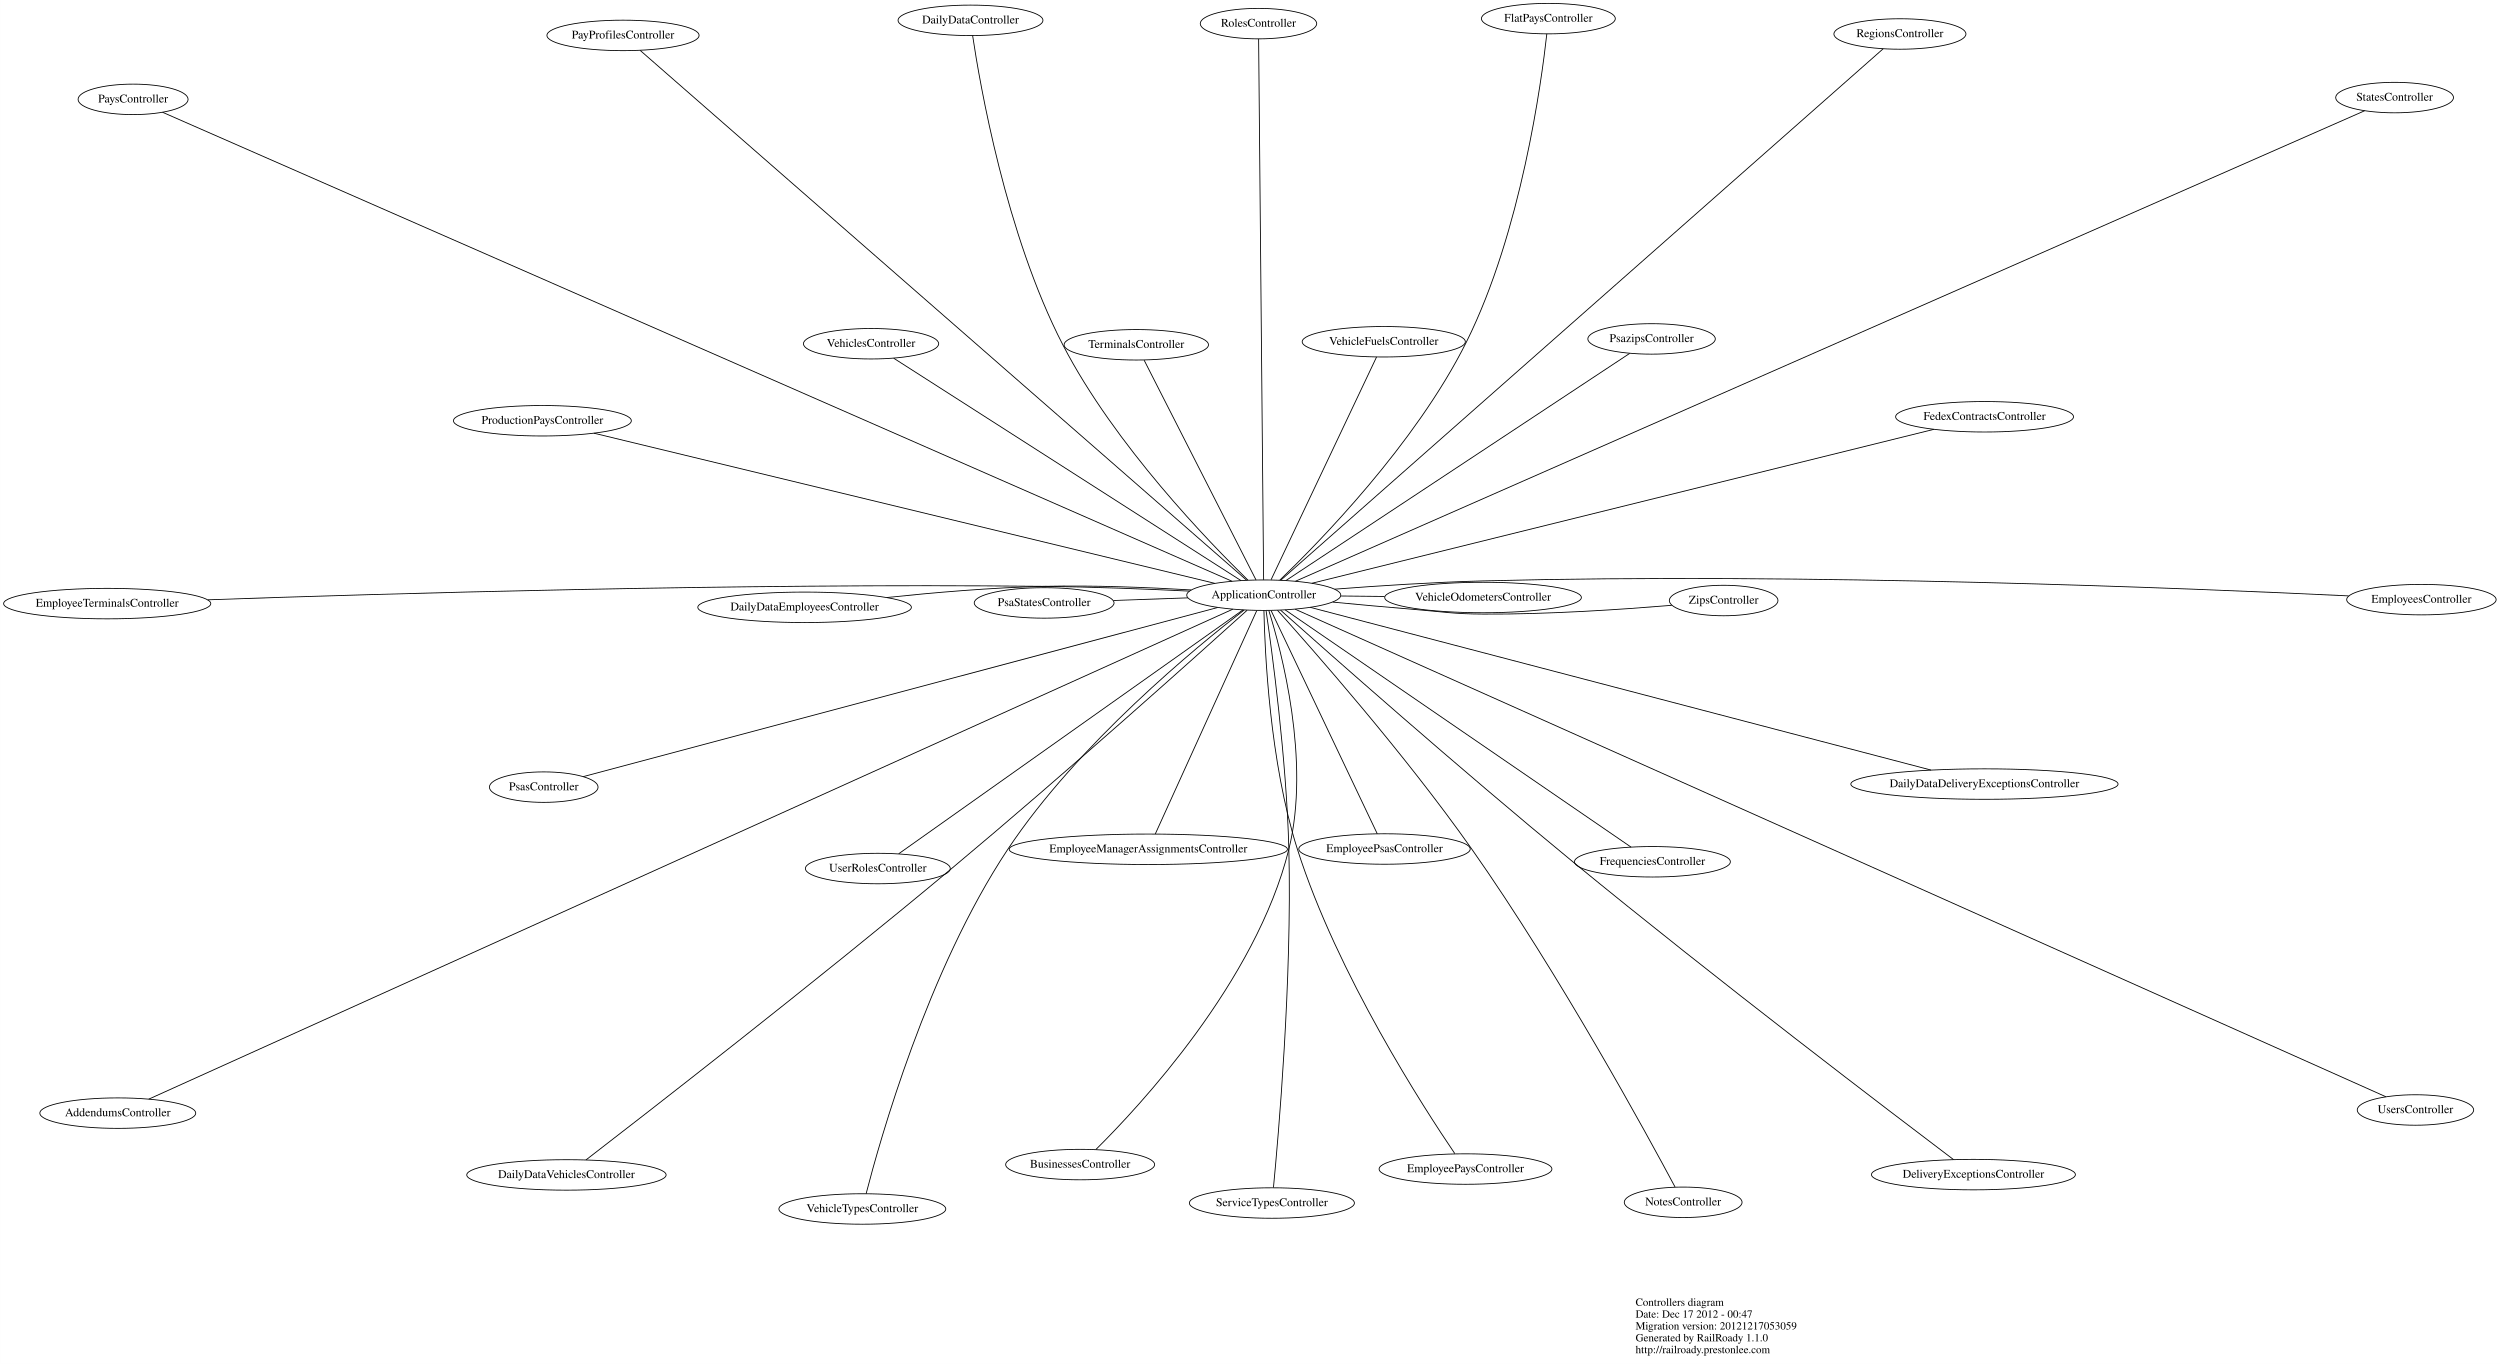
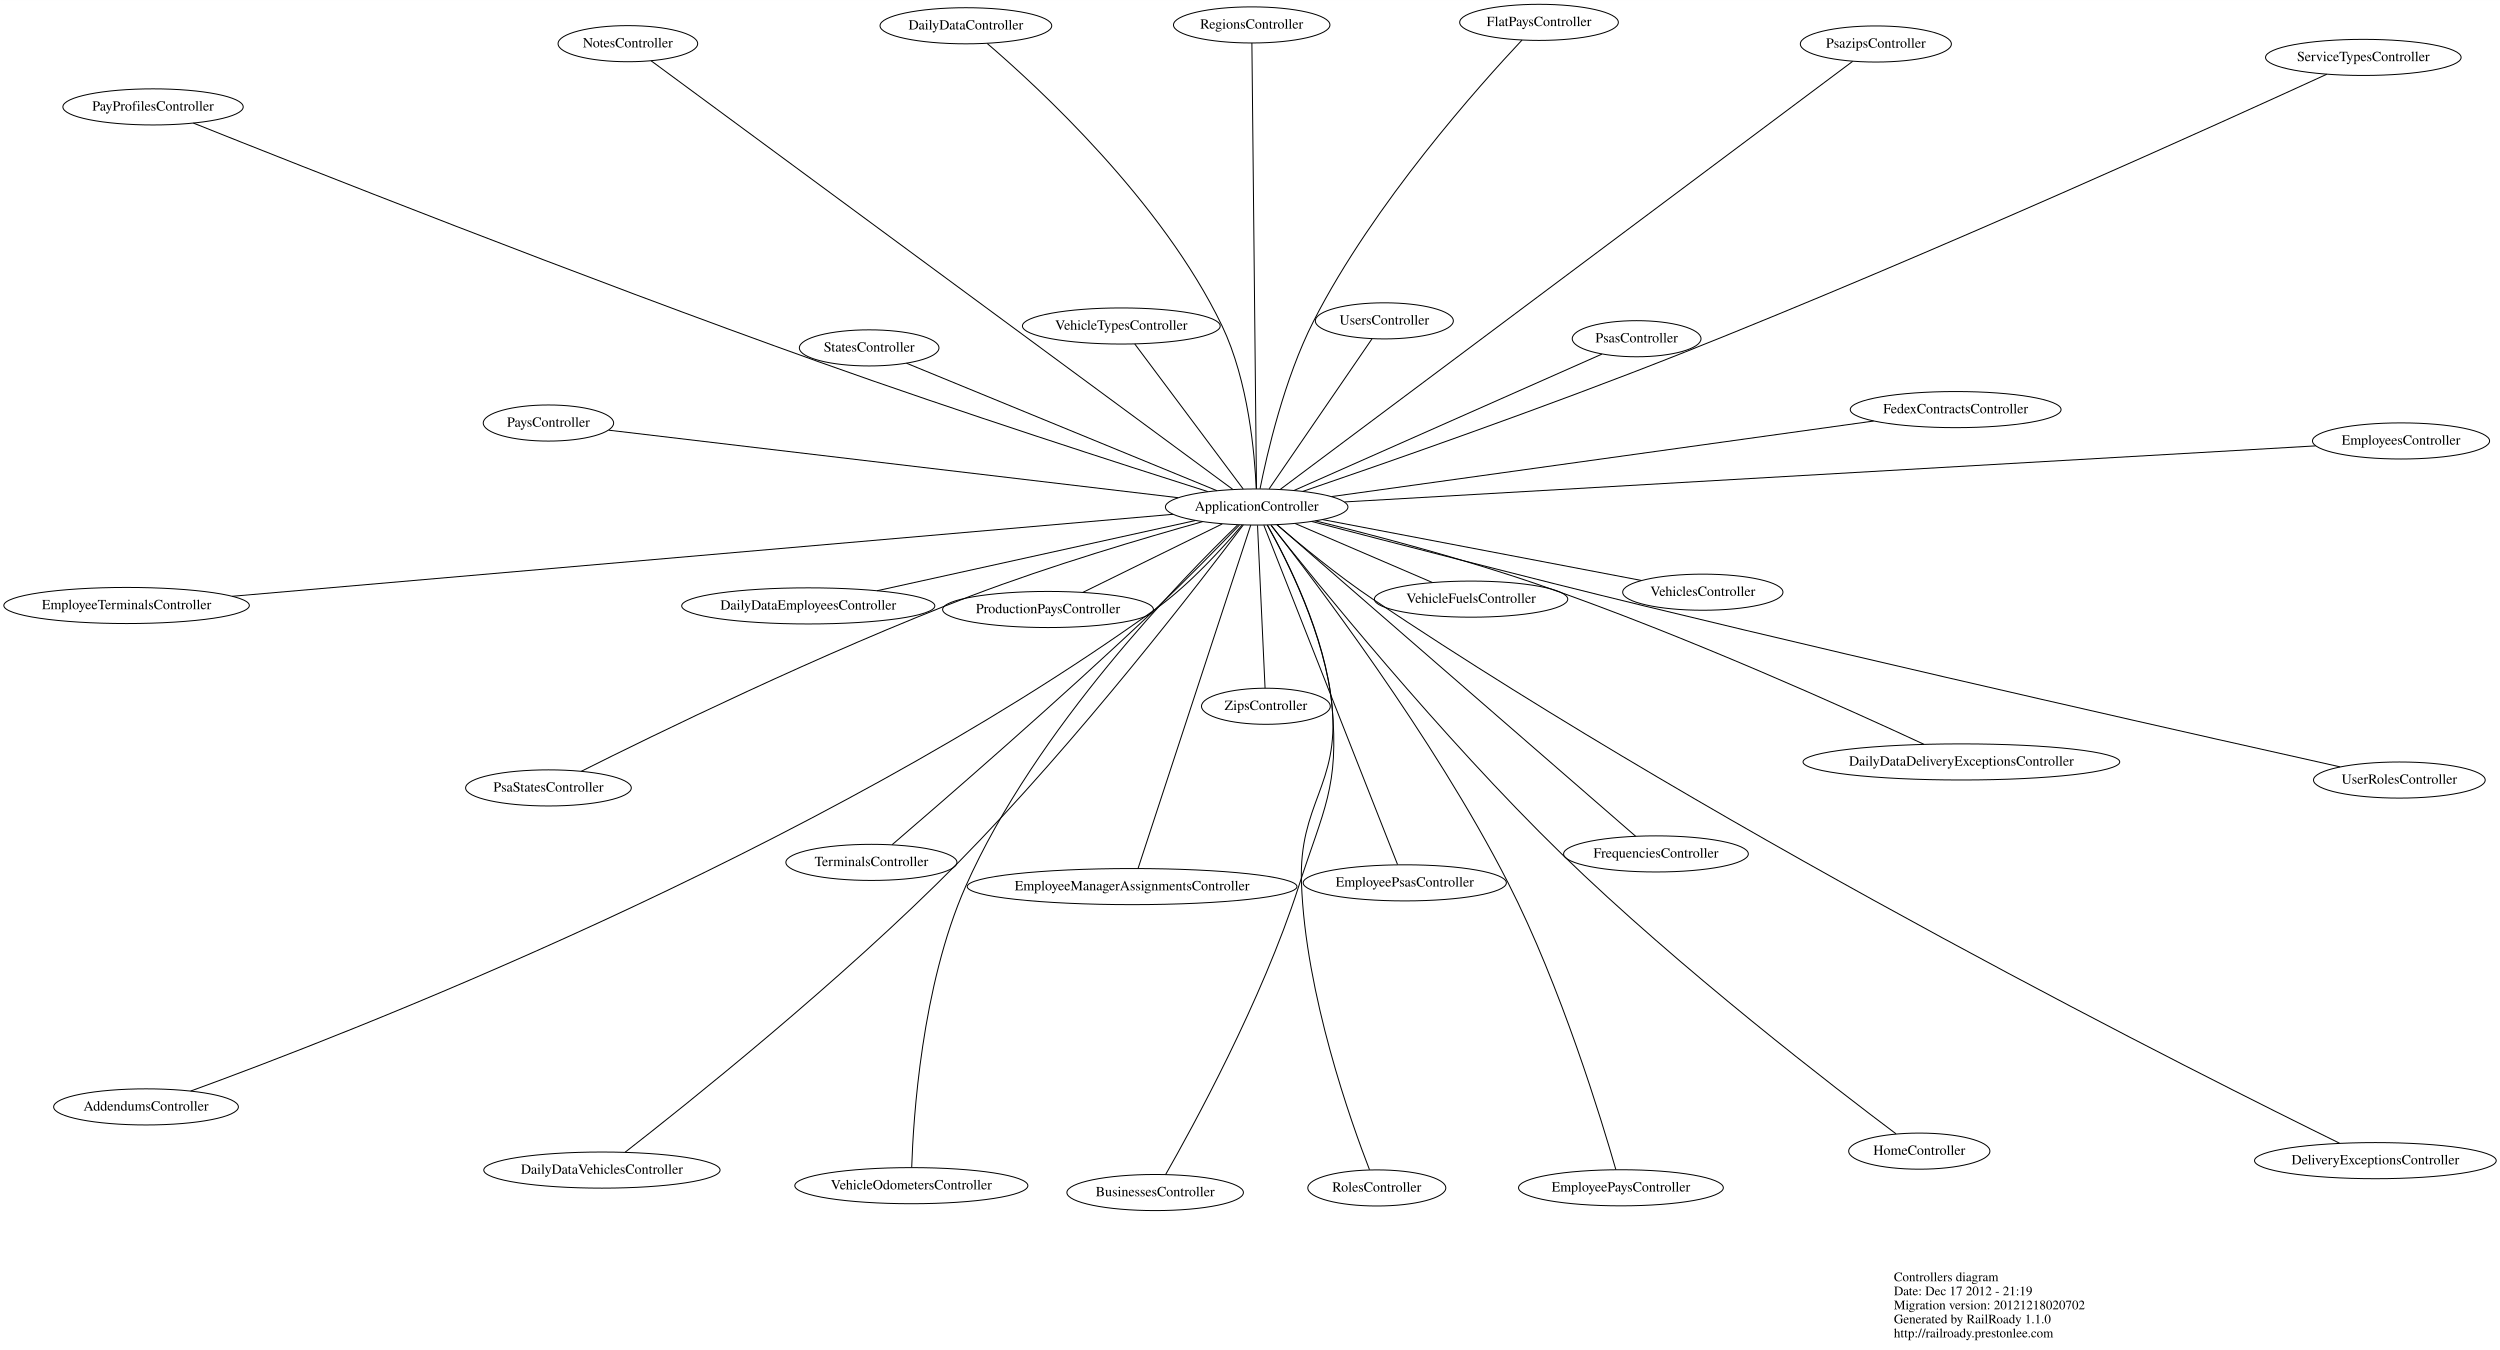
- <svg xmlns="http://www.w3.org/2000/svg" width="2953pt" height="1610pt" viewBox="0.00 0.00 2952.87 1610.44">
-   <g id="graph0" class="graph" transform="scale(1 1) rotate(0) translate(4 1606.44)">
-     <polygon fill="white" stroke="white" points="-4,5 -4,-1606.44 2949.87,-1606.44 2949.87,5 -4,5" />
+ <svg xmlns="http://www.w3.org/2000/svg" width="2492pt" height="1345pt" viewBox="0.00 0.00 2492.23 1344.54">
+   <g id="graph0" class="graph" transform="scale(1 1) rotate(0) translate(4 1340.54)">
+     <polygon fill="white" stroke="white" points="-4,5 -4,-1340.54 2489.23,-1340.54 2489.23,5 -4,5" />
    <g id="node1" class="node">
-       <text text-anchor="start" x="1928" y="-63.6" font-family="Times,serif" font-size="13.00">Controllers diagram</text>
-       <text text-anchor="start" x="1928" y="-49.6" font-family="Times,serif" font-size="13.00">Date: Dec 17 2012 - 00:47</text>
-       <text text-anchor="start" x="1928" y="-35.6" font-family="Times,serif" font-size="13.00">Migration version: 20121217053059</text>
-       <text text-anchor="start" x="1928" y="-21.6" font-family="Times,serif" font-size="13.00">Generated by RailRoady 1.1.0</text>
-       <text text-anchor="start" x="1928" y="-7.6" font-family="Times,serif" font-size="13.00">http://railroady.prestonlee.com</text>
+       <text text-anchor="start" x="1884" y="-63.6" font-family="Times,serif" font-size="13.00">Controllers diagram</text>
+       <text text-anchor="start" x="1884" y="-49.6" font-family="Times,serif" font-size="13.00">Date: Dec 17 2012 - 21:19</text>
+       <text text-anchor="start" x="1884" y="-35.6" font-family="Times,serif" font-size="13.00">Migration version: 20121218020702</text>
+       <text text-anchor="start" x="1884" y="-21.6" font-family="Times,serif" font-size="13.00">Generated by RailRoady 1.1.0</text>
+       <text text-anchor="start" x="1884" y="-7.6" font-family="Times,serif" font-size="13.00">http://railroady.prestonlee.com</text>
    </g>
    <g id="node2" class="node">
-       <ellipse fill="none" stroke="black" cx="134.696" cy="-291.243" rx="92.084" ry="18" />
-       <text text-anchor="middle" x="134.696" y="-287.543" font-family="Times,serif" font-size="14.00">AddendumsController</text>
+       <ellipse fill="none" stroke="black" cx="141.564" cy="-237.369" rx="92.084" ry="18" />
+       <text text-anchor="middle" x="141.564" y="-233.669" font-family="Times,serif" font-size="14.00">AddendumsController</text>
    </g>
    <g id="node3" class="node">
-       <ellipse fill="none" stroke="black" cx="1488.69" cy="-903.221" rx="90.984" ry="18" />
-       <text text-anchor="middle" x="1488.69" y="-899.521" font-family="Times,serif" font-size="14.00">ApplicationController</text>
+       <ellipse fill="none" stroke="black" cx="1248.77" cy="-835.399" rx="90.984" ry="18" />
+       <text text-anchor="middle" x="1248.77" y="-831.699" font-family="Times,serif" font-size="14.00">ApplicationController</text>
    </g>
    <g id="edge1" class="edge">
-       <path fill="none" stroke="black" d="M1452.13,-886.694C1259.5,-799.63 364.028,-394.896 171.303,-307.788" />
+       <path fill="none" stroke="black" d="M1234.17,-817.373C1215.74,-795.459 1182.25,-758.322 1147.64,-733.415 808.999,-489.679 332.504,-306.472 186.092,-253.197" />
    </g>
    <g id="node4" class="node">
-       <ellipse fill="none" stroke="black" cx="1271.75" cy="-230.467" rx="87.985" ry="18" />
-       <text text-anchor="middle" x="1271.75" y="-226.767" font-family="Times,serif" font-size="14.00">BusinessesController</text>
+       <ellipse fill="none" stroke="black" cx="1147.56" cy="-152" rx="87.985" ry="18" />
+       <text text-anchor="middle" x="1147.56" y="-148.3" font-family="Times,serif" font-size="14.00">BusinessesController</text>
    </g>
    <g id="edge2" class="edge">
-       <path fill="none" stroke="black" d="M1494.72,-884.977C1509.46,-837.671 1544.25,-707.462 1518.34,-602.995 1479.5,-446.415 1340.98,-298.351 1290.41,-248.332" />
+       <path fill="none" stroke="black" d="M1259.47,-817.337C1278.68,-783.407 1317.6,-707.222 1323.9,-636.958 1331.17,-555.967 1315.48,-534.473 1290.61,-457.051 1253.95,-342.881 1184.27,-215.947 1157.97,-169.903" />
    </g>
    <g id="node5" class="node">
-       <ellipse fill="none" stroke="black" cx="1142.2" cy="-1582.4" rx="85.585" ry="18" />
-       <text text-anchor="middle" x="1142.2" y="-1578.7" font-family="Times,serif" font-size="14.00">DailyDataController</text>
+       <ellipse fill="none" stroke="black" cx="958.883" cy="-1315.14" rx="85.585" ry="18" />
+       <text text-anchor="middle" x="958.883" y="-1311.44" font-family="Times,serif" font-size="14.00">DailyDataController</text>
    </g>
    <g id="edge3" class="edge">
-       <path fill="none" stroke="black" d="M1469.94,-921.051C1425.43,-964.405 1312.53,-1080.51 1251.35,-1198.95 1183.84,-1329.62 1153.2,-1507.57 1144.73,-1564.27" />
+       <path fill="none" stroke="black" d="M1248.33,-853.526C1246.89,-887.185 1240.69,-960.924 1214.22,-1016.04 1154.51,-1140.36 1030.05,-1254.71 980.202,-1297.42" />
    </g>
    <g id="node6" class="node">
-       <ellipse fill="none" stroke="black" cx="2340.2" cy="-680.033" rx="157.872" ry="18" />
-       <text text-anchor="middle" x="2340.2" y="-676.333" font-family="Times,serif" font-size="14.00">DailyDataDeliveryExceptionsController</text>
+       <ellipse fill="none" stroke="black" cx="1951.29" cy="-581.261" rx="157.872" ry="18" />
+       <text text-anchor="middle" x="1951.29" y="-577.561" font-family="Times,serif" font-size="14.00">DailyDataDeliveryExceptionsController</text>
    </g>
    <g id="edge4" class="edge">
-       <path fill="none" stroke="black" d="M1543.58,-888.835C1694.74,-849.213 2116.55,-738.654 2277.08,-696.577" />
+       <path fill="none" stroke="black" d="M1307.31,-821.583C1364.9,-807.449 1455.01,-783.872 1531.19,-757.507 1675.63,-707.52 1841.39,-632.569 1913.98,-598.828" />
    </g>
    <g id="node7" class="node">
-       <ellipse fill="none" stroke="black" cx="946.179" cy="-888.883" rx="126.178" ry="18" />
-       <text text-anchor="middle" x="946.179" y="-885.183" font-family="Times,serif" font-size="14.00">DailyDataEmployeesController</text>
+       <ellipse fill="none" stroke="black" cx="801.75" cy="-736.812" rx="126.178" ry="18" />
+       <text text-anchor="middle" x="801.75" y="-733.112" font-family="Times,serif" font-size="14.00">DailyDataEmployeesController</text>
    </g>
    <g id="edge5" class="edge">
-       <path fill="none" stroke="black" d="M1403.04,-909.412C1352.43,-912.384 1287.08,-915.033 1229,-913.662 1167.04,-912.199 1097.71,-906.194 1043.2,-900.463" />
+       <path fill="none" stroke="black" d="M1187.55,-821.898C1104.58,-803.599 956.863,-771.021 870.276,-751.925" />
    </g>
    <g id="node8" class="node">
-       <ellipse fill="none" stroke="black" cx="664.79" cy="-218.233" rx="117.779" ry="18" />
-       <text text-anchor="middle" x="664.79" y="-214.533" font-family="Times,serif" font-size="14.00">DailyDataVehiclesController</text>
+       <ellipse fill="none" stroke="black" cx="596.054" cy="-174.386" rx="117.779" ry="18" />
+       <text text-anchor="middle" x="596.054" y="-170.686" font-family="Times,serif" font-size="14.00">DailyDataVehiclesController</text>
    </g>
    <g id="edge6" class="edge">
-       <path fill="none" stroke="black" d="M1469,-885.391C1414.36,-836.043 1255.92,-693.819 1120.1,-580.434 957.27,-444.496 755.199,-287.852 687.837,-235.947" />
+       <path fill="none" stroke="black" d="M1235.46,-817.592C1195.25,-764.214 1070.42,-601.784 951.457,-481.167 834.41,-362.488 677.572,-237.652 619.206,-192.229" />
    </g>
    <g id="node9" class="node">
-       <ellipse fill="none" stroke="black" cx="2327.19" cy="-218.617" rx="120.479" ry="18" />
-       <text text-anchor="middle" x="2327.19" y="-214.917" font-family="Times,serif" font-size="14.00">DeliveryExceptionsController</text>
+       <ellipse fill="none" stroke="black" cx="2363.99" cy="-183.793" rx="120.479" ry="18" />
+       <text text-anchor="middle" x="2363.99" y="-180.093" font-family="Times,serif" font-size="14.00">DeliveryExceptionsController</text>
    </g>
    <g id="edge7" class="edge">
-       <path fill="none" stroke="black" d="M1508.6,-885.451C1563.1,-836.918 1719.69,-698.386 1854.02,-588.111 2023.6,-448.905 2234.22,-288.805 2303.73,-236.292" />
+       <path fill="none" stroke="black" d="M1268.95,-817.746C1291.51,-798.418 1329.49,-767.036 1364.7,-743.431 1724.76,-502.057 2196.24,-265.947 2328.27,-201.17" />
    </g>
    <g id="node10" class="node">
-       <ellipse fill="none" stroke="black" cx="1352.3" cy="-602.979" rx="164.371" ry="18" />
-       <text text-anchor="middle" x="1352.3" y="-599.279" font-family="Times,serif" font-size="14.00">EmployeeManagerAssignmentsController</text>
+       <ellipse fill="none" stroke="black" cx="1124.58" cy="-456.998" rx="164.371" ry="18" />
+       <text text-anchor="middle" x="1124.58" y="-453.298" font-family="Times,serif" font-size="14.00">EmployeeManagerAssignmentsController</text>
    </g>
    <g id="edge8" class="edge">
-       <path fill="none" stroke="black" d="M1480.37,-884.892C1455.96,-831.163 1384.79,-674.489 1360.52,-621.069" />
+       <path fill="none" stroke="black" d="M1242.86,-817.403C1221.94,-753.659 1151.5,-539.023 1130.52,-475.105" />
    </g>
    <g id="node11" class="node">
-       <ellipse fill="none" stroke="black" cx="1727.06" cy="-225.174" rx="102.082" ry="18" />
-       <text text-anchor="middle" x="1727.06" y="-221.474" font-family="Times,serif" font-size="14.00">EmployeePaysController</text>
+       <ellipse fill="none" stroke="black" cx="1611.89" cy="-156.727" rx="102.082" ry="18" />
+       <text text-anchor="middle" x="1611.89" y="-153.027" font-family="Times,serif" font-size="14.00">EmployeePaysController</text>
    </g>
    <g id="edge9" class="edge">
-       <path fill="none" stroke="black" d="M1488.89,-885.166C1489.88,-837.778 1495.6,-706.393 1528.37,-603.264 1575.42,-455.209 1678.53,-296.267 1714.43,-243.412" />
+       <path fill="none" stroke="black" d="M1263.19,-817.261C1304.47,-764.707 1424.86,-606.782 1499.4,-460.765 1552.24,-357.251 1593.03,-222.906 1606.83,-174.823" />
    </g>
    <g id="node12" class="node">
-       <ellipse fill="none" stroke="black" cx="1631.36" cy="-603.316" rx="101.282" ry="18" />
-       <text text-anchor="middle" x="1631.36" y="-599.616" font-family="Times,serif" font-size="14.00">EmployeePsasController</text>
+       <ellipse fill="none" stroke="black" cx="1396.41" cy="-460.72" rx="101.282" ry="18" />
+       <text text-anchor="middle" x="1396.41" y="-457.02" font-family="Times,serif" font-size="14.00">EmployeePsasController</text>
    </g>
    <g id="edge10" class="edge">
-       <path fill="none" stroke="black" d="M1497.4,-884.912C1522.93,-831.244 1597.38,-674.746 1622.76,-621.385" />
+       <path fill="none" stroke="black" d="M1255.89,-817.328C1280.83,-754.032 1364.09,-542.744 1389.19,-479.049" />
    </g>
    <g id="node13" class="node">
-       <ellipse fill="none" stroke="black" cx="122.189" cy="-893.277" rx="122.379" ry="18" />
-       <text text-anchor="middle" x="122.189" y="-889.577" font-family="Times,serif" font-size="14.00">EmployeeTerminalsController</text>
+       <ellipse fill="none" stroke="black" cx="122.189" cy="-737.224" rx="122.379" ry="18" />
+       <text text-anchor="middle" x="122.189" y="-733.524" font-family="Times,serif" font-size="14.00">EmployeeTerminalsController</text>
    </g>
    <g id="edge11" class="edge">
-       <path fill="none" stroke="black" d="M1400.98,-908.024C1350.66,-910.458 1286.3,-913.033 1229,-913.662 869.154,-917.611 443.566,-904.877 240.931,-897.753" />
+       <path fill="none" stroke="black" d="M1165.47,-828.14C963.889,-810.574 450.032,-765.794 227.538,-746.405" />
    </g>
    <g id="node14" class="node">
-       <ellipse fill="none" stroke="black" cx="2856.48" cy="-897.964" rx="88.284" ry="18" />
-       <text text-anchor="middle" x="2856.48" y="-894.264" font-family="Times,serif" font-size="14.00">EmployeesController</text>
+       <ellipse fill="none" stroke="black" cx="2389.57" cy="-901.255" rx="88.284" ry="18" />
+       <text text-anchor="middle" x="2389.57" y="-897.555" font-family="Times,serif" font-size="14.00">EmployeesController</text>
    </g>
    <g id="edge12" class="edge">
-       <path fill="none" stroke="black" d="M1572.42,-910.331C1622.98,-914.211 1688.71,-918.532 1747.15,-920.069 2128.66,-930.102 2584.09,-911.365 2770.52,-902.381" />
+       <path fill="none" stroke="black" d="M1336.39,-840.457C1549.65,-852.769 2093.64,-884.172 2304.37,-896.337" />
    </g>
    <g id="node15" class="node">
-       <ellipse fill="none" stroke="black" cx="2340.35" cy="-1114.01" rx="105.082" ry="18" />
-       <text text-anchor="middle" x="2340.35" y="-1110.31" font-family="Times,serif" font-size="14.00">FedexContractsController</text>
+       <ellipse fill="none" stroke="black" cx="1945.58" cy="-932.511" rx="105.082" ry="18" />
+       <text text-anchor="middle" x="1945.58" y="-928.811" font-family="Times,serif" font-size="14.00">FedexContractsController</text>
    </g>
    <g id="edge13" class="edge">
-       <path fill="none" stroke="black" d="M1545.56,-917.297C1699.48,-955.393 2123.18,-1060.26 2280.51,-1099.2" />
+       <path fill="none" stroke="black" d="M1323.34,-845.792C1454.91,-864.128 1727.23,-902.08 1863.77,-921.11" />
    </g>
    <g id="node16" class="node">
-       <ellipse fill="none" stroke="black" cx="1824.96" cy="-1584.44" rx="79.087" ry="18" />
-       <text text-anchor="middle" x="1824.96" y="-1580.74" font-family="Times,serif" font-size="14.00">FlatPaysController</text>
+       <ellipse fill="none" stroke="black" cx="1530.23" cy="-1318.54" rx="79.087" ry="18" />
+       <text text-anchor="middle" x="1530.23" y="-1314.84" font-family="Times,serif" font-size="14.00">FlatPaysController</text>
    </g>
    <g id="edge14" class="edge">
-       <path fill="none" stroke="black" d="M1507.51,-920.851C1552.71,-964.269 1668.11,-1081.66 1728.28,-1202.68 1792.96,-1332.78 1816.88,-1509.93 1823.13,-1566.39" />
+       <path fill="none" stroke="black" d="M1252.13,-853.571C1258.92,-887.721 1276.16,-963.215 1305.54,-1020.78 1365.43,-1138.17 1472.09,-1257.09 1513.31,-1300.92" />
    </g>
    <g id="node17" class="node">
-       <ellipse fill="none" stroke="black" cx="1947.91" cy="-588.226" rx="92.084" ry="18" />
-       <text text-anchor="middle" x="1947.91" y="-584.526" font-family="Times,serif" font-size="14.00">FrequenciesController</text>
+       <ellipse fill="none" stroke="black" cx="1646.81" cy="-489.567" rx="92.084" ry="18" />
+       <text text-anchor="middle" x="1646.81" y="-485.867" font-family="Times,serif" font-size="14.00">FrequenciesController</text>
    </g>
    <g id="edge15" class="edge">
-       <path fill="none" stroke="black" d="M1514.04,-885.837C1594.32,-830.765 1842.47,-660.554 1922.64,-605.556" />
+       <path fill="none" stroke="black" d="M1269.05,-817.774C1337.33,-758.449 1558.35,-566.428 1626.57,-507.156" />
    </g>
    <g id="node18" class="node">
-       <ellipse fill="none" stroke="black" cx="1984.22" cy="-185.882" rx="69.588" ry="18" />
-       <text text-anchor="middle" x="1984.22" y="-182.182" font-family="Times,serif" font-size="14.00">NotesController</text>
+       <ellipse fill="none" stroke="black" cx="1909.33" cy="-193.27" rx="70.388" ry="18" />
+       <text text-anchor="middle" x="1909.33" y="-189.57" font-family="Times,serif" font-size="14.00">HomeController</text>
    </g>
    <g id="edge16" class="edge">
-       <path fill="none" stroke="black" d="M1504.91,-885.367C1545.74,-840.007 1655.19,-715.946 1734.35,-603.368 1838.33,-455.499 1943.08,-263.113 1974.65,-203.966" />
+       <path fill="none" stroke="black" d="M1263.04,-817.245C1304.98,-764.32 1432.53,-606.532 1552.92,-489.44 1670.87,-374.735 1827.81,-254.295 1886.18,-210.479" />
    </g>
    <g id="node19" class="node">
-       <ellipse fill="none" stroke="black" cx="731.62" cy="-1564.6" rx="89.885" ry="18" />
-       <text text-anchor="middle" x="731.62" y="-1560.9" font-family="Times,serif" font-size="14.00">PayProfilesController</text>
+       <ellipse fill="none" stroke="black" cx="621.914" cy="-1297.29" rx="69.588" ry="18" />
+       <text text-anchor="middle" x="621.914" y="-1293.59" font-family="Times,serif" font-size="14.00">NotesController</text>
    </g>
    <g id="edge17" class="edge">
-       <path fill="none" stroke="black" d="M1468.44,-920.911C1361.1,-1014.69 859.431,-1452.94 751.933,-1546.85" />
+       <path fill="none" stroke="black" d="M1224.96,-852.942C1125.44,-926.271 743.369,-1207.8 645.078,-1280.22" />
    </g>
    <g id="node20" class="node">
-       <ellipse fill="none" stroke="black" cx="152.776" cy="-1489.04" rx="64.989" ry="18" />
-       <text text-anchor="middle" x="152.776" y="-1485.34" font-family="Times,serif" font-size="14.00">PaysController</text>
+       <ellipse fill="none" stroke="black" cx="148.568" cy="-1234.26" rx="89.885" ry="18" />
+       <text text-anchor="middle" x="148.568" y="-1230.56" font-family="Times,serif" font-size="14.00">PayProfilesController</text>
    </g>
    <g id="edge18" class="edge">
-       <path fill="none" stroke="black" d="M1451.22,-919.655C1257.79,-1004.47 374.256,-1391.92 187.508,-1473.81" />
+       <path fill="none" stroke="black" d="M1200.08,-850.743C1119.2,-876.415 952.176,-930.182 812.349,-980.104 574.111,-1065.16 291.777,-1176.97 188.739,-1218.14" />
    </g>
    <g id="node21" class="node">
-       <ellipse fill="none" stroke="black" cx="636.389" cy="-1109.31" rx="105.082" ry="18" />
-       <text text-anchor="middle" x="636.389" y="-1105.61" font-family="Times,serif" font-size="14.00">ProductionPaysController</text>
+       <ellipse fill="none" stroke="black" cx="542.732" cy="-919.113" rx="64.989" ry="18" />
+       <text text-anchor="middle" x="542.732" y="-915.413" font-family="Times,serif" font-size="14.00">PaysController</text>
    </g>
    <g id="edge19" class="edge">
-       <path fill="none" stroke="black" d="M1430.78,-917.225C1276.23,-954.596 855.076,-1056.43 697.222,-1094.6" />
+       <path fill="none" stroke="black" d="M1170.51,-844.678C1028.33,-861.536 730.546,-896.844 602.909,-911.978" />
    </g>
    <g id="node22" class="node">
-       <ellipse fill="none" stroke="black" cx="1229.21" cy="-894.062" rx="82.585" ry="18" />
-       <text text-anchor="middle" x="1229.21" y="-890.362" font-family="Times,serif" font-size="14.00">PsaStatesController</text>
+       <ellipse fill="none" stroke="black" cx="1040.76" cy="-733.236" rx="105.082" ry="18" />
+       <text text-anchor="middle" x="1040.76" y="-729.536" font-family="Times,serif" font-size="14.00">ProductionPaysController</text>
    </g>
    <g id="edge20" class="edge">
-       <path fill="none" stroke="black" d="M1399.03,-900.056C1370.46,-899.048 1339.02,-897.938 1311.04,-896.95" />
+       <path fill="none" stroke="black" d="M1214.42,-818.529C1175.99,-799.657 1114.09,-769.253 1075.5,-750.302" />
    </g>
    <g id="node23" class="node">
-       <ellipse fill="none" stroke="black" cx="637.972" cy="-676.426" rx="64.189" ry="18" />
-       <text text-anchor="middle" x="637.972" y="-672.726" font-family="Times,serif" font-size="14.00">PsasController</text>
+       <ellipse fill="none" stroke="black" cx="542.749" cy="-555.366" rx="82.585" ry="18" />
+       <text text-anchor="middle" x="542.749" y="-551.666" font-family="Times,serif" font-size="14.00">PsaStatesController</text>
    </g>
    <g id="edge21" class="edge">
-       <path fill="none" stroke="black" d="M1434.18,-888.689C1277.96,-847.041 830.503,-727.753 684.594,-688.855" />
+       <path fill="none" stroke="black" d="M1194.91,-820.817C1137.23,-804.697 1043.34,-777.009 964.486,-746.968 816.063,-690.421 645.639,-607.085 575.501,-571.951" />
    </g>
    <g id="node24" class="node">
-       <ellipse fill="none" stroke="black" cx="1946.91" cy="-1206" rx="75.287" ry="18" />
-       <text text-anchor="middle" x="1946.91" y="-1202.3" font-family="Times,serif" font-size="14.00">PsazipsController</text>
+       <ellipse fill="none" stroke="black" cx="1627.54" cy="-1003.17" rx="64.189" ry="18" />
+       <text text-anchor="middle" x="1627.54" y="-999.473" font-family="Times,serif" font-size="14.00">PsasController</text>
    </g>
    <g id="edge22" class="edge">
-       <path fill="none" stroke="black" d="M1514.97,-920.587C1595.89,-974.054 1840.63,-1135.77 1921.02,-1188.89" />
+       <path fill="none" stroke="black" d="M1286.12,-851.945C1359.56,-884.476 1521.79,-956.33 1592.94,-987.848" />
    </g>
    <g id="node25" class="node">
-       <ellipse fill="none" stroke="black" cx="2240.34" cy="-1566.28" rx="77.986" ry="18" />
-       <text text-anchor="middle" x="2240.34" y="-1562.58" font-family="Times,serif" font-size="14.00">RegionsController</text>
+       <ellipse fill="none" stroke="black" cx="1866.03" cy="-1296.98" rx="75.287" ry="18" />
+       <text text-anchor="middle" x="1866.03" y="-1293.28" font-family="Times,serif" font-size="14.00">PsazipsController</text>
    </g>
    <g id="edge23" class="edge">
-       <path fill="none" stroke="black" d="M1508.8,-920.956C1615.49,-1015.07 2114.53,-1455.3 2220.52,-1548.8" />
+       <path fill="none" stroke="black" d="M1272.21,-852.93C1370.1,-926.128 1745.58,-1206.91 1842.89,-1279.68" />
    </g>
    <g id="node26" class="node">
-       <ellipse fill="none" stroke="black" cx="1482.45" cy="-1578.53" rx="68.788" ry="18" />
-       <text text-anchor="middle" x="1482.45" y="-1574.83" font-family="Times,serif" font-size="14.00">RolesController</text>
+       <ellipse fill="none" stroke="black" cx="1243.82" cy="-1315.98" rx="77.986" ry="18" />
+       <text text-anchor="middle" x="1243.82" y="-1312.28" font-family="Times,serif" font-size="14.00">RegionsController</text>
    </g>
    <g id="edge24" class="edge">
-       <path fill="none" stroke="black" d="M1488.53,-921.284C1487.64,-1017.04 1483.5,-1464.52 1482.62,-1560.41" />
+       <path fill="none" stroke="black" d="M1248.58,-853.652C1247.79,-929.862 1244.78,-1222.2 1244,-1297.96" />
    </g>
    <g id="node27" class="node">
-       <ellipse fill="none" stroke="black" cx="1498.31" cy="-185.03" rx="97.483" ry="18" />
-       <text text-anchor="middle" x="1498.31" y="-181.33" font-family="Times,serif" font-size="14.00">ServiceTypesController</text>
+       <ellipse fill="none" stroke="black" cx="1368.53" cy="-156.579" rx="68.788" ry="18" />
+       <text text-anchor="middle" x="1368.53" y="-152.879" font-family="Times,serif" font-size="14.00">RolesController</text>
    </g>
    <g id="edge25" class="edge">
-       <path fill="none" stroke="black" d="M1491.43,-885.003C1498.25,-838.282 1515.62,-710.332 1518.34,-602.995 1522.25,-448.307 1505.79,-261.682 1500.15,-203.352" />
+       <path fill="none" stroke="black" d="M1259.39,-817.329C1278.47,-783.388 1317.19,-707.183 1323.9,-636.958 1331.47,-557.809 1290.6,-540.136 1293.42,-460.675 1297.37,-349.264 1343.16,-221.283 1361.25,-174.712" />
    </g>
    <g id="node28" class="node">
-       <ellipse fill="none" stroke="black" cx="2824.78" cy="-1491.15" rx="69.588" ry="18" />
-       <text text-anchor="middle" x="2824.78" y="-1487.45" font-family="Times,serif" font-size="14.00">StatesController</text>
+       <ellipse fill="none" stroke="black" cx="2351.98" cy="-1283.6" rx="97.483" ry="18" />
+       <text text-anchor="middle" x="2351.98" y="-1279.9" font-family="Times,serif" font-size="14.00">ServiceTypesController</text>
    </g>
    <g id="edge26" class="edge">
-       <path fill="none" stroke="black" d="M1526.17,-919.714C1719.41,-1004.75 2601.34,-1392.83 2789.43,-1475.6" />
+       <path fill="none" stroke="black" d="M1294.8,-850.993C1373.28,-877.814 1537.77,-935.05 1674.55,-989.429 1922.38,-1087.95 2214.7,-1220.58 2315.6,-1266.85" />
    </g>
    <g id="node29" class="node">
-       <ellipse fill="none" stroke="black" cx="1338.09" cy="-1199.06" rx="85.285" ry="18" />
-       <text text-anchor="middle" x="1338.09" y="-1195.36" font-family="Times,serif" font-size="14.00">TerminalsController</text>
+       <ellipse fill="none" stroke="black" cx="862.46" cy="-994.017" rx="69.588" ry="18" />
+       <text text-anchor="middle" x="862.46" y="-990.317" font-family="Times,serif" font-size="14.00">StatesController</text>
    </g>
    <g id="edge27" class="edge">
-       <path fill="none" stroke="black" d="M1479.5,-921.282C1452.61,-974.097 1374.33,-1127.87 1347.35,-1180.86" />
+       <path fill="none" stroke="black" d="M1209.24,-851.629C1134.34,-882.383 972.708,-948.749 899.651,-978.746" />
    </g>
    <g id="node30" class="node">
-       <ellipse fill="none" stroke="black" cx="1032.72" cy="-580.241" rx="85.585" ry="18" />
-       <text text-anchor="middle" x="1032.72" y="-576.541" font-family="Times,serif" font-size="14.00">UserRolesController</text>
+       <ellipse fill="none" stroke="black" cx="864.715" cy="-481.128" rx="85.285" ry="18" />
+       <text text-anchor="middle" x="864.715" y="-477.428" font-family="Times,serif" font-size="14.00">TerminalsController</text>
    </g>
    <g id="edge28" class="edge">
-       <path fill="none" stroke="black" d="M1464.18,-885.856C1385,-829.776 1136.7,-653.893 1057.35,-597.691" />
+       <path fill="none" stroke="black" d="M1231.55,-817.381C1211.68,-796.738 1177.86,-762.069 1147.64,-733.415 1051.9,-642.614 932.58,-539.29 885.343,-498.757" />
    </g>
    <g id="node31" class="node">
-       <ellipse fill="none" stroke="black" cx="2849.43" cy="-294.966" rx="68.788" ry="18" />
-       <text text-anchor="middle" x="2849.43" y="-291.266" font-family="Times,serif" font-size="14.00">UsersController</text>
+       <ellipse fill="none" stroke="black" cx="2387.9" cy="-563.208" rx="85.585" ry="18" />
+       <text text-anchor="middle" x="2387.9" y="-559.508" font-family="Times,serif" font-size="14.00">UserRolesController</text>
    </g>
    <g id="edge29" class="edge">
-       <path fill="none" stroke="black" d="M1525.79,-886.636C1720.77,-799.48 2625.11,-395.237 2814.57,-310.55" />
+       <path fill="none" stroke="black" d="M1303.51,-821.005C1378.44,-801.397 1517.22,-765.432 1636.08,-736.568 1893.48,-674.059 2201.82,-604.679 2328.82,-576.341" />
    </g>
    <g id="node32" class="node">
-       <ellipse fill="none" stroke="black" cx="1630.49" cy="-1202.65" rx="96.383" ry="18" />
-       <text text-anchor="middle" x="1630.49" y="-1198.95" font-family="Times,serif" font-size="14.00">VehicleFuelsController</text>
+       <ellipse fill="none" stroke="black" cx="1376.03" cy="-1020.97" rx="68.788" ry="18" />
+       <text text-anchor="middle" x="1376.03" y="-1017.27" font-family="Times,serif" font-size="14.00">UsersController</text>
    </g>
    <g id="edge30" class="edge">
-       <path fill="none" stroke="black" d="M1497.35,-921.501C1522.72,-975.083 1596.72,-1131.33 1621.95,-1184.61" />
+       <path fill="none" stroke="black" d="M1261.2,-853.53C1285.59,-889.098 1339.45,-967.631 1363.73,-1003.04" />
    </g>
    <g id="node33" class="node">
-       <ellipse fill="none" stroke="black" cx="1747.79" cy="-900.469" rx="116.18" ry="18" />
-       <text text-anchor="middle" x="1747.79" y="-896.769" font-family="Times,serif" font-size="14.00">VehicleOdometersController</text>
+       <ellipse fill="none" stroke="black" cx="1462.49" cy="-743.558" rx="96.383" ry="18" />
+       <text text-anchor="middle" x="1462.49" y="-739.858" font-family="Times,serif" font-size="14.00">VehicleFuelsController</text>
    </g>
    <g id="edge31" class="edge">
-       <path fill="none" stroke="black" d="M1579.68,-902.255C1596.45,-902.077 1614.16,-901.888 1631.56,-901.704" />
+       <path fill="none" stroke="black" d="M1286.98,-818.98C1325.64,-802.366 1385.09,-776.818 1423.89,-760.145" />
    </g>
    <g id="node34" class="node">
-       <ellipse fill="none" stroke="black" cx="1014.4" cy="-178" rx="98.583" ry="18" />
-       <text text-anchor="middle" x="1014.4" y="-174.3" font-family="Times,serif" font-size="14.00">VehicleTypesController</text>
+       <ellipse fill="none" stroke="black" cx="904.509" cy="-158.845" rx="116.18" ry="18" />
+       <text text-anchor="middle" x="904.509" y="-155.145" font-family="Times,serif" font-size="14.00">VehicleOdometersController</text>
    </g>
    <g id="edge32" class="edge">
-       <path fill="none" stroke="black" d="M1465.46,-885.71C1410.16,-842.988 1269.2,-727.736 1186.27,-602.963 1091.55,-460.468 1034.71,-257.578 1018.93,-196.244" />
+       <path fill="none" stroke="black" d="M1229.72,-817.451C1176.99,-766.568 1028.43,-614.806 958.543,-456.946 914.683,-357.87 906.422,-225.217 904.868,-177.179" />
    </g>
    <g id="node35" class="node">
-       <ellipse fill="none" stroke="black" cx="1024.71" cy="-1200.31" rx="79.886" ry="18" />
-       <text text-anchor="middle" x="1024.71" y="-1196.61" font-family="Times,serif" font-size="14.00">VehiclesController</text>
+       <ellipse fill="none" stroke="black" cx="1113.83" cy="-1015.85" rx="98.583" ry="18" />
+       <text text-anchor="middle" x="1113.83" y="-1012.15" font-family="Times,serif" font-size="14.00">VehicleTypesController</text>
    </g>
    <g id="edge33" class="edge">
-       <path fill="none" stroke="black" d="M1461.74,-920.478C1379.64,-973.047 1133.26,-1130.8 1051.45,-1183.19" />
+       <path fill="none" stroke="black" d="M1235.34,-853.361C1209.47,-887.95 1153.03,-963.428 1127.21,-997.96" />
    </g>
    <g id="node36" class="node">
-       <ellipse fill="none" stroke="black" cx="2032.06" cy="-896.91" rx="64.189" ry="18" />
-       <text text-anchor="middle" x="2032.06" y="-893.21" font-family="Times,serif" font-size="14.00">ZipsController</text>
+       <ellipse fill="none" stroke="black" cx="1693.53" cy="-750.476" rx="79.886" ry="18" />
+       <text text-anchor="middle" x="1693.53" y="-746.776" font-family="Times,serif" font-size="14.00">VehiclesController</text>
    </g>
    <g id="edge34" class="edge">
-       <path fill="none" stroke="black" d="M1570.22,-895.04C1599.98,-892.174 1633.93,-889.047 1664.85,-886.534 1701.96,-883.52 1711.2,-881.077 1748.43,-880.869 1825.12,-880.441 1913.3,-886.451 1970.7,-891.236" />
+       <path fill="none" stroke="black" d="M1314.39,-822.869C1400.05,-806.512 1548.85,-778.101 1632.29,-762.169" />
+     </g>
+     <g id="node37" class="node">
+       <ellipse fill="none" stroke="black" cx="1257.96" cy="-636.763" rx="64.189" ry="18" />
+       <text text-anchor="middle" x="1257.96" y="-633.063" font-family="Times,serif" font-size="14.00">ZipsController</text>
+     </g>
+     <g id="edge35" class="edge">
+       <path fill="none" stroke="black" d="M1249.61,-817.068C1251.37,-779.131 1255.39,-692.414 1257.13,-654.763" />
    </g>
  </g>
</svg>
